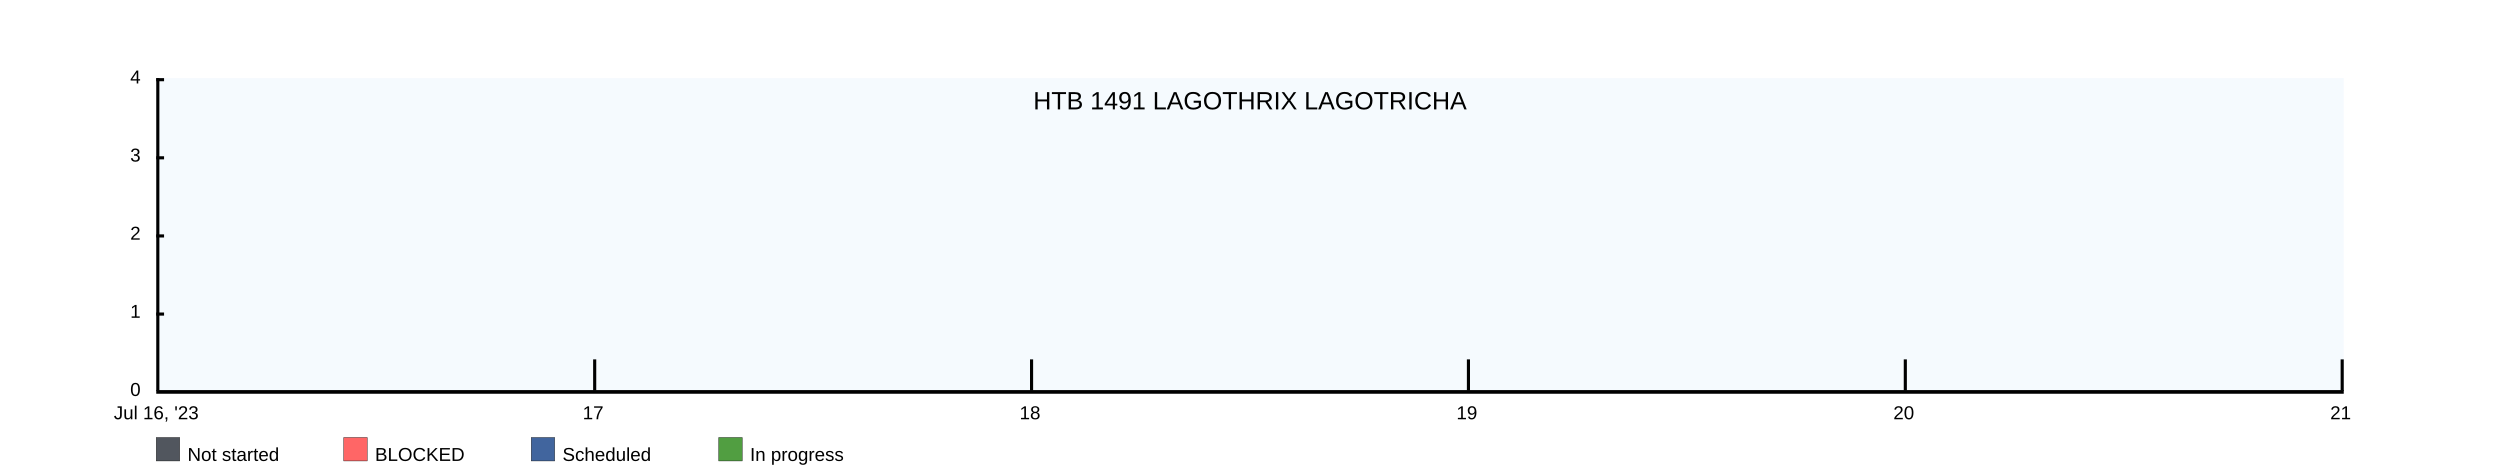
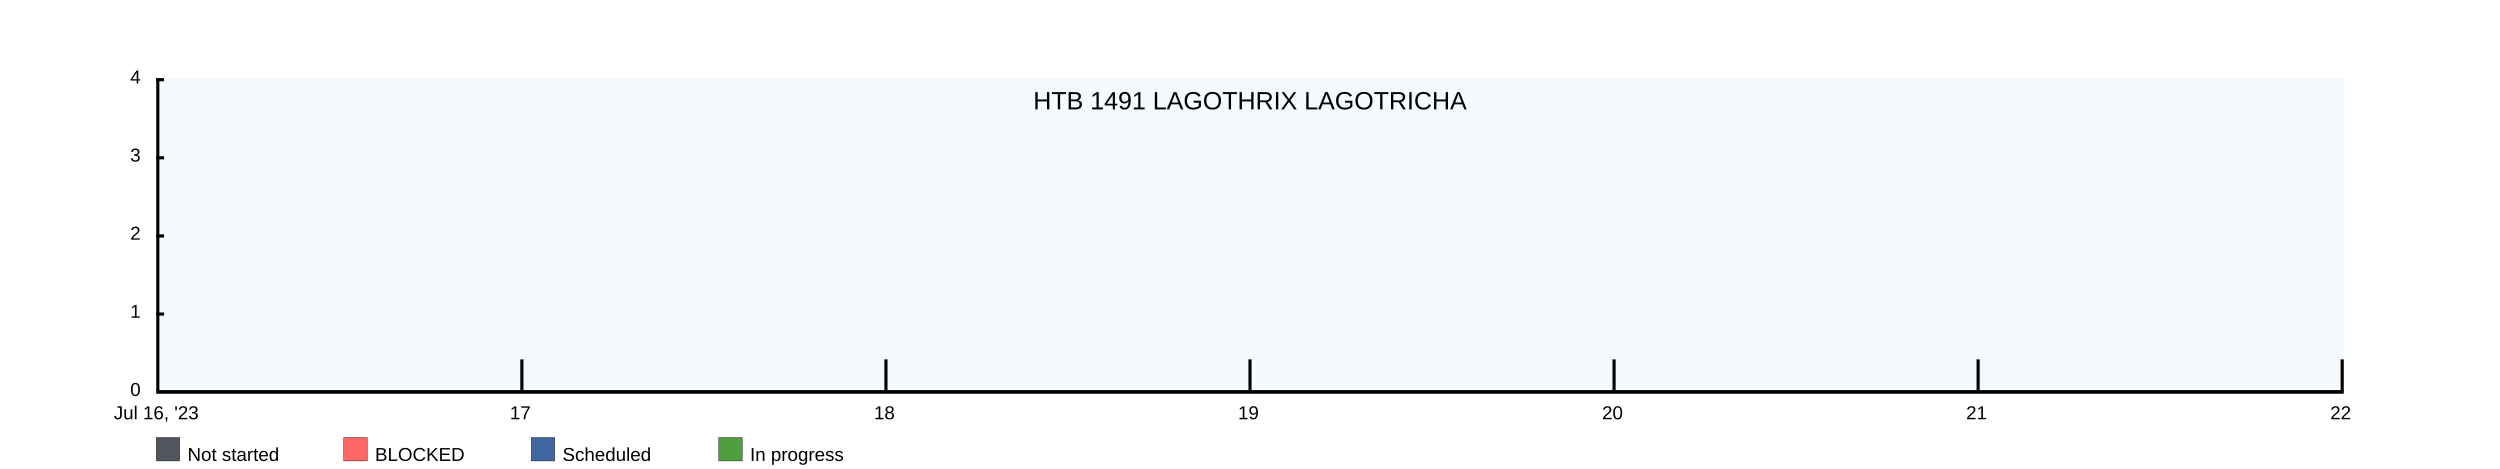
<svg xmlns="http://www.w3.org/2000/svg" width="1600" height="300">
  <rect x="100" y="50" width="1400" height="200" fill="rgba(221, 239, 250, .3)" />
  <clipPath id="theGraph">
    <rect x="100" y="50" width="1400" height="200" fill="black" />
  </clipPath>
  <rect x="100" y="280" width="15" height="15" fill="#51565E" stroke="black" stroke-width="0.25" />
  <text x="120" y="295" font-family="Arial" font-size="12" fill="black">Not started</text>
  <rect x="220" y="280" width="15" height="15" fill="#FF6666" stroke="black" stroke-width="0.25" />
  <text x="240" y="295" font-family="Arial" font-size="12" fill="black">BLOCKED</text>
  <rect x="340" y="280" width="15" height="15" fill="#41659E" stroke="black" stroke-width="0.25" />
  <text x="360" y="295" font-family="Arial" font-size="12" fill="black">Scheduled</text>
  <rect x="460" y="280" width="15" height="15" fill="#519E41" stroke="black" stroke-width="0.25" />
  <text x="480" y="295" font-family="Arial" font-size="12" fill="black">In progress</text>
-   <path d="M 100 250 M 100 250 C 100 250 380 250 380 250 C 380 250 660 250 660 250 C 660 250 940 250 940 250 C 940 250 1220 250 1220 250 C 1220 250 1500 250 1500 250 C 1500 250 1500 250 1500 250 C 1500 250 100 250 100 250 Z" fill="#519E41" stroke="black" stroke-width="0.25" />
-   <path d="M 100 250 M 100 250 C 100 250 380 250 380 250 C 380 250 660 250 660 250 C 660 250 940 250 940 250 C 940 250 1220 250 1220 250 C 1220 250 1500 250 1500 250 C 1500 250 1500 250 1500 250 C 1500 250 100 250 100 250 Z" fill="#41659E" stroke="black" stroke-width="0.25" />
-   <path d="M 100 250 M 100 250 C 100 250 380 250 380 250 C 380 250 660 250 660 250 C 660 250 940 250 940 250 C 940 250 1220 250 1220 250 C 1220 250 1500 250 1500 250 C 1500 250 1500 250 1500 250 C 1500 250 100 250 100 250 Z" fill="#FF6666" stroke="black" stroke-width="0.25" />
-   <path d="M 100 250 M 100 250 C 100 250 380 250 380 250 C 380 250 660 250 660 250 C 660 250 940 250 940 250 C 940 250 1220 250 1220 250 C 1220 250 1500 250 1500 250 C 1500 250 1500 250 1500 250 C 1500 250 100 250 100 250 Z" fill="#51565E" stroke="black" stroke-width="0.25" />
+   <path d="M 100 250 M 100 250 C 100 250 333.333 250 333.333 250 C 333.333 250 566.667 250 566.667 250 C 566.667 250 800 250 800 250 C 800 250 1033.333 250 1033.333 250 C 1033.333 250 1266.667 250 1266.667 250 C 1266.667 250 1500 250 1500 250 C 1500 250 1500 250 1500 250 C 1500 250 100 250 100 250 Z" fill="#519E41" stroke="black" stroke-width="0.25" />
+   <path d="M 100 250 M 100 250 C 100 250 333.333 250 333.333 250 C 333.333 250 566.667 250 566.667 250 C 566.667 250 800 250 800 250 C 800 250 1033.333 250 1033.333 250 C 1033.333 250 1266.667 250 1266.667 250 C 1266.667 250 1500 250 1500 250 C 1500 250 1500 250 1500 250 C 1500 250 100 250 100 250 Z" fill="#41659E" stroke="black" stroke-width="0.25" />
+   <path d="M 100 250 M 100 250 C 100 250 333.333 250 333.333 250 C 333.333 250 566.667 250 566.667 250 C 566.667 250 800 250 800 250 C 800 250 1033.333 250 1033.333 250 C 1033.333 250 1266.667 250 1266.667 250 C 1266.667 250 1500 250 1500 250 C 1500 250 1500 250 1500 250 C 1500 250 100 250 100 250 Z" fill="#FF6666" stroke="black" stroke-width="0.25" />
+   <path d="M 100 250 M 100 250 C 100 250 333.333 250 333.333 250 C 333.333 250 566.667 250 566.667 250 C 566.667 250 800 250 800 250 C 800 250 1033.333 250 1033.333 250 C 1033.333 250 1266.667 250 1266.667 250 C 1266.667 250 1500 250 1500 250 C 1500 250 1500 250 1500 250 C 1500 250 100 250 100 250 Z" fill="#51565E" stroke="black" stroke-width="0.25" />
  <text x="800" y="70" font-family="Arial" font-size="16" fill="black" text-anchor="middle" alignment-baseline="middle">HTB 1491 LAGOTHRIX LAGOTRICHA</text>
  <rect x="100" y="250" width="1400" height="2" fill="black" />
  <rect x="100" y="50" width="5" height="2" fill="black" />
  <rect x="100" y="100" width="5" height="2" fill="black" />
  <rect x="100" y="150" width="5" height="2" fill="black" />
  <rect x="100" y="200" width="5" height="2" fill="black" />
  <text x="90" y="50" font-family="Arial" font-size="12" fill="black" text-anchor="end" dominant-baseline="middle">4</text>
  <text x="90" y="100" font-family="Arial" font-size="12" fill="black" text-anchor="end" dominant-baseline="middle">3</text>
  <text x="90" y="150" font-family="Arial" font-size="12" fill="black" text-anchor="end" dominant-baseline="middle">2</text>
  <text x="90" y="200" font-family="Arial" font-size="12" fill="black" text-anchor="end" dominant-baseline="middle">1</text>
  <text x="90" y="250" font-family="Arial" font-size="12" fill="black" text-anchor="end" dominant-baseline="middle">0</text>
  <text x="100" y="260" font-family="Arial" fill="black" text-anchor="middle" dominant-baseline="hanging">Jul 16, '23</text>
-   <text x="379.6" y="260" font-family="Arial" fill="black" text-anchor="middle" dominant-baseline="hanging">17</text>
-   <text x="659.2" y="260" font-family="Arial" fill="black" text-anchor="middle" dominant-baseline="hanging">18</text>
-   <text x="938.8" y="260" font-family="Arial" fill="black" text-anchor="middle" dominant-baseline="hanging">19</text>
-   <text x="1218.4" y="260" font-family="Arial" fill="black" text-anchor="middle" dominant-baseline="hanging">20</text>
-   <text x="1498" y="260" font-family="Arial" fill="black" text-anchor="middle" dominant-baseline="hanging">21</text>
+   <text x="333" y="260" font-family="Arial" fill="black" text-anchor="middle" dominant-baseline="hanging">17</text>
+   <text x="566" y="260" font-family="Arial" fill="black" text-anchor="middle" dominant-baseline="hanging">18</text>
+   <text x="799" y="260" font-family="Arial" fill="black" text-anchor="middle" dominant-baseline="hanging">19</text>
+   <text x="1032" y="260" font-family="Arial" fill="black" text-anchor="middle" dominant-baseline="hanging">20</text>
+   <text x="1265" y="260" font-family="Arial" fill="black" text-anchor="middle" dominant-baseline="hanging">21</text>
+   <text x="1498" y="260" font-family="Arial" fill="black" text-anchor="middle" dominant-baseline="hanging">22</text>
  <rect x="100" y="50" width="2" height="200" fill="black" />
-   <rect x="379.6" y="230" width="2" height="20" fill="black" />
-   <rect x="659.2" y="230" width="2" height="20" fill="black" />
-   <rect x="938.8" y="230" width="2" height="20" fill="black" />
-   <rect x="1218.4" y="230" width="2" height="20" fill="black" />
+   <rect x="333" y="230" width="2" height="20" fill="black" />
+   <rect x="566" y="230" width="2" height="20" fill="black" />
+   <rect x="799" y="230" width="2" height="20" fill="black" />
+   <rect x="1032" y="230" width="2" height="20" fill="black" />
+   <rect x="1265" y="230" width="2" height="20" fill="black" />
  <rect x="1498" y="230" width="2" height="20" fill="black" />
</svg>
